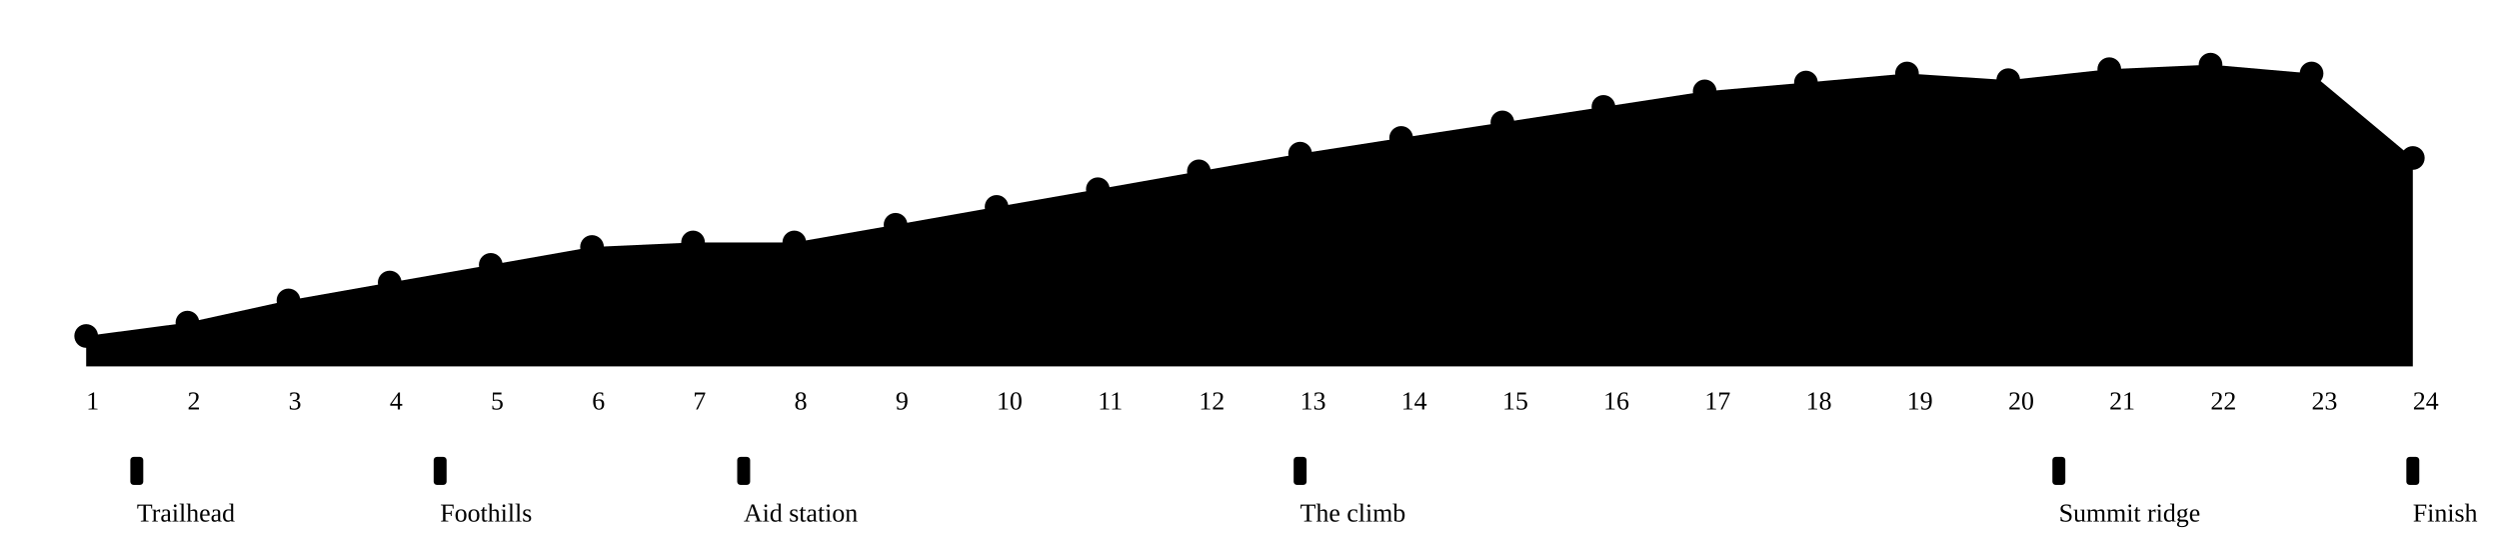
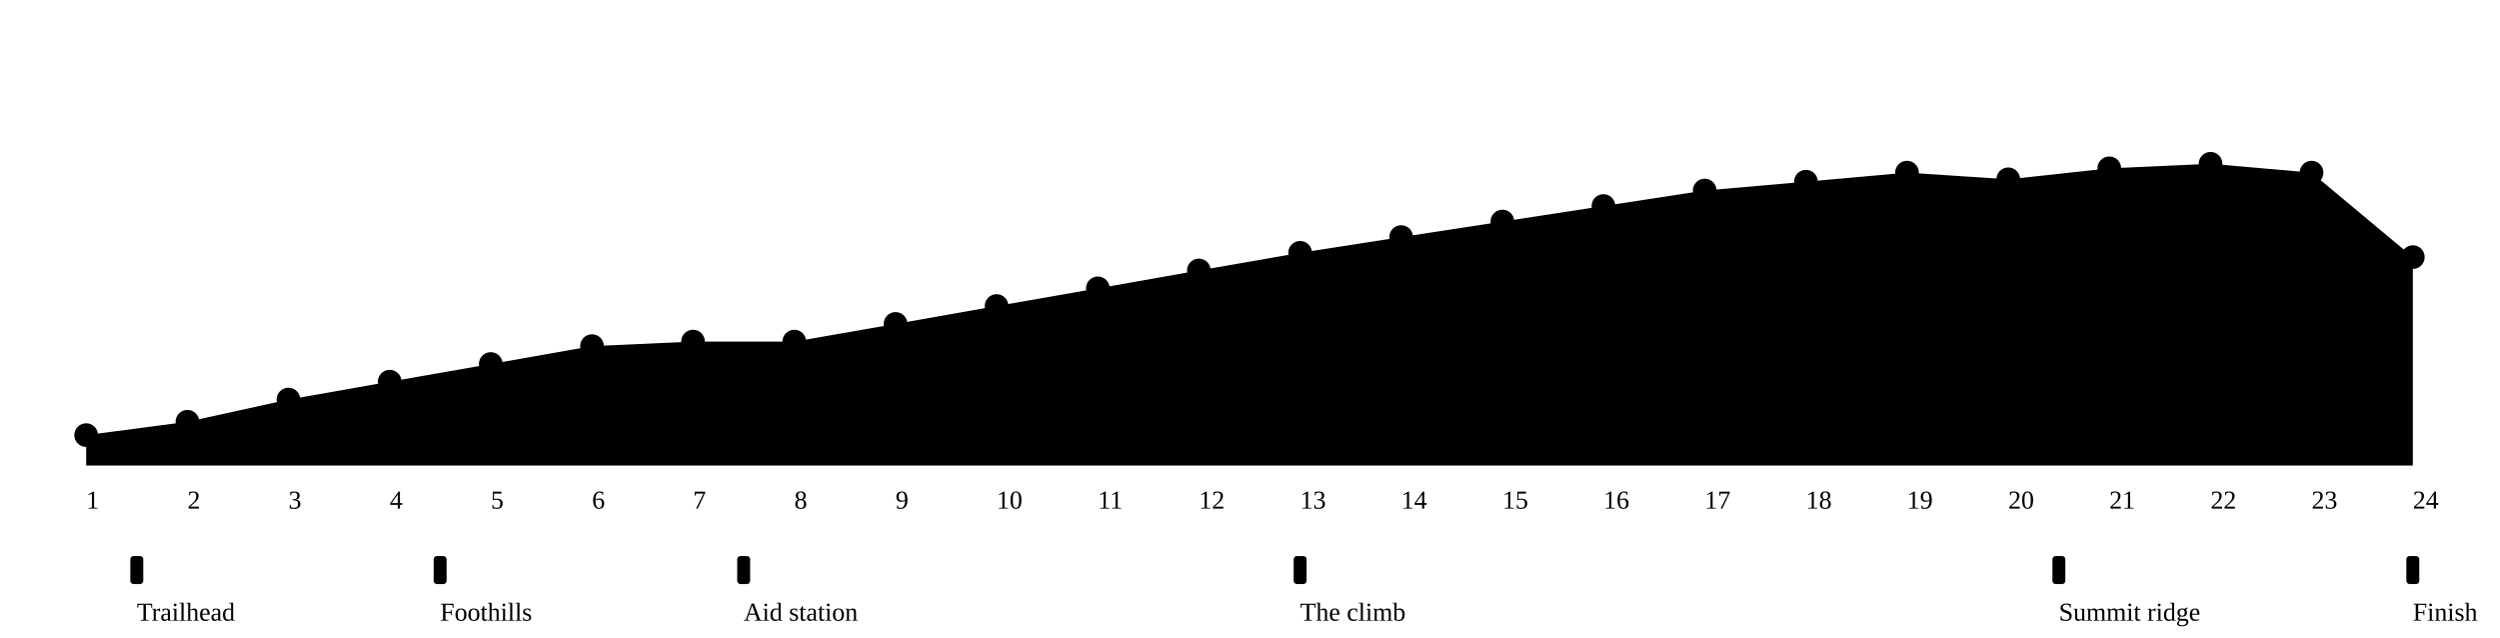
- <svg class="fn-route-svg" aria-hidden="true" focusable="false" viewBox="0 40 1160 250" width="1160" height="250">
+ <svg class="fn-route-svg" aria-hidden="true" focusable="false" viewBox="0 -6 1160 296" width="1160" height="296">
  <polygon class="fn-route-ground" points="40,210 40.0,195.9 87.0,189.7 133.9,179.4 180.9,171.1 227.8,162.9 274.8,154.6 321.7,152.5 368.7,152.5 415.7,144.3 462.6,136.0 509.6,127.8 556.5,119.5 603.5,111.3 650.4,104.0 697.4,96.8 744.3,89.6 791.3,82.4 838.3,78.3 885.2,74.1 932.2,77.2 979.1,72.1 1026.1,70.0 1073.0,74.1 1120.0,113.3 1120,210" />
  <path class="fn-route-base" d="M40 210 H1120" />
  <path class="stage-fundamentals fn-route-line" d="M40.0 195.9 L87.0 189.7" />
  <path class="stage-fundamentals fn-route-line" d="M87.0 189.7 L133.9 179.4" />
  <path class="stage-algorithms fn-route-line" d="M133.9 179.4 L180.9 171.1" />
  <path class="stage-algorithms fn-route-line" d="M180.9 171.1 L227.8 162.9" />
  <path class="stage-algorithms fn-route-line" d="M227.8 162.9 L274.8 154.6" />
  <path class="stage-algorithms fn-route-line" d="M274.8 154.6 L321.7 152.5" />
  <path class="stage-swift-concepts fn-route-line" d="M321.7 152.5 L368.7 152.5" />
  <path class="stage-swift-concepts fn-route-line" d="M368.7 152.5 L415.7 144.3" />
  <path class="stage-data-structures fn-route-line" d="M415.7 144.3 L462.6 136.0" />
  <path class="stage-data-structures fn-route-line" d="M462.6 136.0 L509.6 127.8" />
  <path class="stage-data-structures fn-route-line" d="M509.6 127.8 L556.5 119.5" />
  <path class="stage-data-structures fn-route-line" d="M556.5 119.5 L603.5 111.3" />
  <path class="stage-data-structures fn-route-line" d="M603.5 111.3 L650.4 104.0" />
  <path class="stage-data-structures fn-route-line" d="M650.4 104.0 L697.4 96.8" />
  <path class="stage-data-structures fn-route-line" d="M697.4 96.8 L744.3 89.6" />
  <path class="stage-data-structures fn-route-line" d="M744.3 89.6 L791.3 82.4" />
  <path class="stage-data-structures fn-route-line" d="M791.3 82.4 L838.3 78.3" />
  <path class="stage-advanced fn-route-line" d="M838.3 78.3 L885.2 74.1" />
  <path class="stage-advanced fn-route-line" d="M885.2 74.1 L932.2 77.2" />
  <path class="stage-advanced fn-route-line" d="M932.2 77.2 L979.1 72.1" />
  <path class="stage-advanced fn-route-line" d="M979.1 72.1 L1026.1 70.0" />
  <path class="stage-advanced fn-route-line" d="M1026.1 70.0 L1073.0 74.1" />
  <path class="stage-appendix fn-route-line" d="M1073.0 74.1 L1120.0 113.3" />
  <g class="stage-fundamentals fn-route-mark" data-chapter="1" data-x="40.0" data-y="195.9">
    <circle cx="40.0" cy="195.9" r="5.5" />
    <text x="40.0" y="230">1</text>
  </g>
  <g class="stage-fundamentals fn-route-mark" data-chapter="2" data-x="87.0" data-y="189.7">
    <circle cx="87.0" cy="189.7" r="5.5" />
    <text x="87.0" y="230">2</text>
  </g>
  <g class="stage-algorithms fn-route-mark" data-chapter="3" data-x="133.9" data-y="179.4">
    <circle cx="133.9" cy="179.4" r="5.5" />
    <text x="133.9" y="230">3</text>
  </g>
  <g class="stage-algorithms fn-route-mark" data-chapter="4" data-x="180.9" data-y="171.1">
    <circle cx="180.9" cy="171.1" r="5.5" />
    <text x="180.9" y="230">4</text>
  </g>
  <g class="stage-algorithms fn-route-mark" data-chapter="5" data-x="227.8" data-y="162.9">
    <circle cx="227.8" cy="162.9" r="5.5" />
    <text x="227.8" y="230">5</text>
  </g>
  <g class="stage-algorithms fn-route-mark" data-chapter="6" data-x="274.8" data-y="154.6">
    <circle cx="274.8" cy="154.6" r="5.5" />
    <text x="274.8" y="230">6</text>
  </g>
  <g class="stage-swift-concepts fn-route-mark" data-chapter="7" data-x="321.7" data-y="152.5">
    <circle cx="321.7" cy="152.5" r="5.5" />
    <text x="321.7" y="230">7</text>
  </g>
  <g class="stage-swift-concepts fn-route-mark" data-chapter="8" data-x="368.7" data-y="152.5">
    <circle cx="368.7" cy="152.5" r="5.5" />
    <text x="368.7" y="230">8</text>
  </g>
  <g class="stage-data-structures fn-route-mark" data-chapter="9" data-x="415.7" data-y="144.3">
    <circle cx="415.7" cy="144.3" r="5.5" />
    <text x="415.7" y="230">9</text>
  </g>
  <g class="stage-data-structures fn-route-mark" data-chapter="10" data-x="462.6" data-y="136.0">
    <circle cx="462.6" cy="136.0" r="5.5" />
    <text x="462.6" y="230">10</text>
  </g>
  <g class="stage-data-structures fn-route-mark" data-chapter="11" data-x="509.6" data-y="127.8">
    <circle cx="509.6" cy="127.8" r="5.5" />
    <text x="509.6" y="230">11</text>
  </g>
  <g class="stage-data-structures fn-route-mark" data-chapter="12" data-x="556.5" data-y="119.5">
    <circle cx="556.5" cy="119.5" r="5.5" />
    <text x="556.5" y="230">12</text>
  </g>
  <g class="stage-data-structures fn-route-mark" data-chapter="13" data-x="603.5" data-y="111.3">
    <circle cx="603.5" cy="111.3" r="5.5" />
    <text x="603.5" y="230">13</text>
  </g>
  <g class="stage-data-structures fn-route-mark" data-chapter="14" data-x="650.4" data-y="104.0">
    <circle cx="650.4" cy="104.0" r="5.5" />
    <text x="650.4" y="230">14</text>
  </g>
  <g class="stage-data-structures fn-route-mark" data-chapter="15" data-x="697.4" data-y="96.8">
    <circle cx="697.4" cy="96.8" r="5.5" />
    <text x="697.4" y="230">15</text>
  </g>
  <g class="stage-data-structures fn-route-mark" data-chapter="16" data-x="744.3" data-y="89.6">
    <circle cx="744.3" cy="89.6" r="5.5" />
    <text x="744.3" y="230">16</text>
  </g>
  <g class="stage-data-structures fn-route-mark" data-chapter="17" data-x="791.3" data-y="82.4">
    <circle cx="791.3" cy="82.4" r="5.5" />
    <text x="791.3" y="230">17</text>
  </g>
  <g class="stage-advanced fn-route-mark" data-chapter="18" data-x="838.3" data-y="78.3">
    <circle cx="838.3" cy="78.3" r="5.5" />
    <text x="838.3" y="230">18</text>
  </g>
  <g class="stage-advanced fn-route-mark" data-chapter="19" data-x="885.2" data-y="74.1">
    <circle cx="885.2" cy="74.1" r="5.5" />
    <text x="885.2" y="230">19</text>
  </g>
  <g class="stage-advanced fn-route-mark" data-chapter="20" data-x="932.2" data-y="77.2">
    <circle cx="932.2" cy="77.2" r="5.5" />
    <text x="932.2" y="230">20</text>
  </g>
  <g class="stage-advanced fn-route-mark" data-chapter="21" data-x="979.1" data-y="72.1">
    <circle cx="979.1" cy="72.1" r="5.5" />
    <text x="979.1" y="230">21</text>
  </g>
  <g class="stage-advanced fn-route-mark" data-chapter="22" data-x="1026.1" data-y="70.0">
    <circle cx="1026.1" cy="70.0" r="5.5" />
    <text x="1026.1" y="230">22</text>
  </g>
  <g class="stage-advanced fn-route-mark" data-chapter="23" data-x="1073.0" data-y="74.1">
    <circle cx="1073.0" cy="74.1" r="5.5" />
    <text x="1073.0" y="230">23</text>
  </g>
  <g class="stage-appendix fn-route-mark" data-chapter="24" data-x="1120.0" data-y="113.3">
    <circle cx="1120.0" cy="113.3" r="5.5" />
    <text x="1120.0" y="230">24</text>
  </g>
  <g class="stage-fundamentals fn-route-stage">
    <path d="M26.0 244 H101.0" />
    <rect x="60.5" y="252" width="6" height="13" rx="1.5" />
    <text x="63.5" y="282">Trailhead</text>
  </g>
  <g class="stage-algorithms fn-route-stage">
    <path d="M119.9 244 H288.8" />
    <rect x="201.3" y="252" width="6" height="13" rx="1.5" />
    <text x="204.3" y="282">Foothills</text>
  </g>
  <g class="stage-swift-concepts fn-route-stage">
    <path d="M307.7 244 H382.7" />
    <rect x="342.2" y="252" width="6" height="13" rx="1.5" />
    <text x="345.2" y="282">Aid station</text>
  </g>
  <g class="stage-data-structures fn-route-stage">
    <path d="M401.7 244 H805.3" />
    <rect x="600.5" y="252" width="6" height="13" rx="1.5" />
    <text x="603.5" y="282">The climb</text>
  </g>
  <g class="stage-advanced fn-route-stage">
    <path d="M824.3 244 H1087.0" />
    <rect x="952.7" y="252" width="6" height="13" rx="1.5" />
    <text x="955.7" y="282">Summit ridge</text>
  </g>
  <g class="stage-appendix fn-route-stage">
    <path d="M1106.0 244 H1134.0" />
    <rect x="1117.0" y="252" width="6" height="13" rx="1.5" />
    <text x="1120.0" y="282">Finish</text>
  </g>
  <g class="fn-route-pin">
    <path d="M0 -10 V-44" />
    <rect x="-50" y="-70" width="100" height="26" rx="13" />
    <text x="0" y="-52">You are here</text>
  </g>
</svg>
